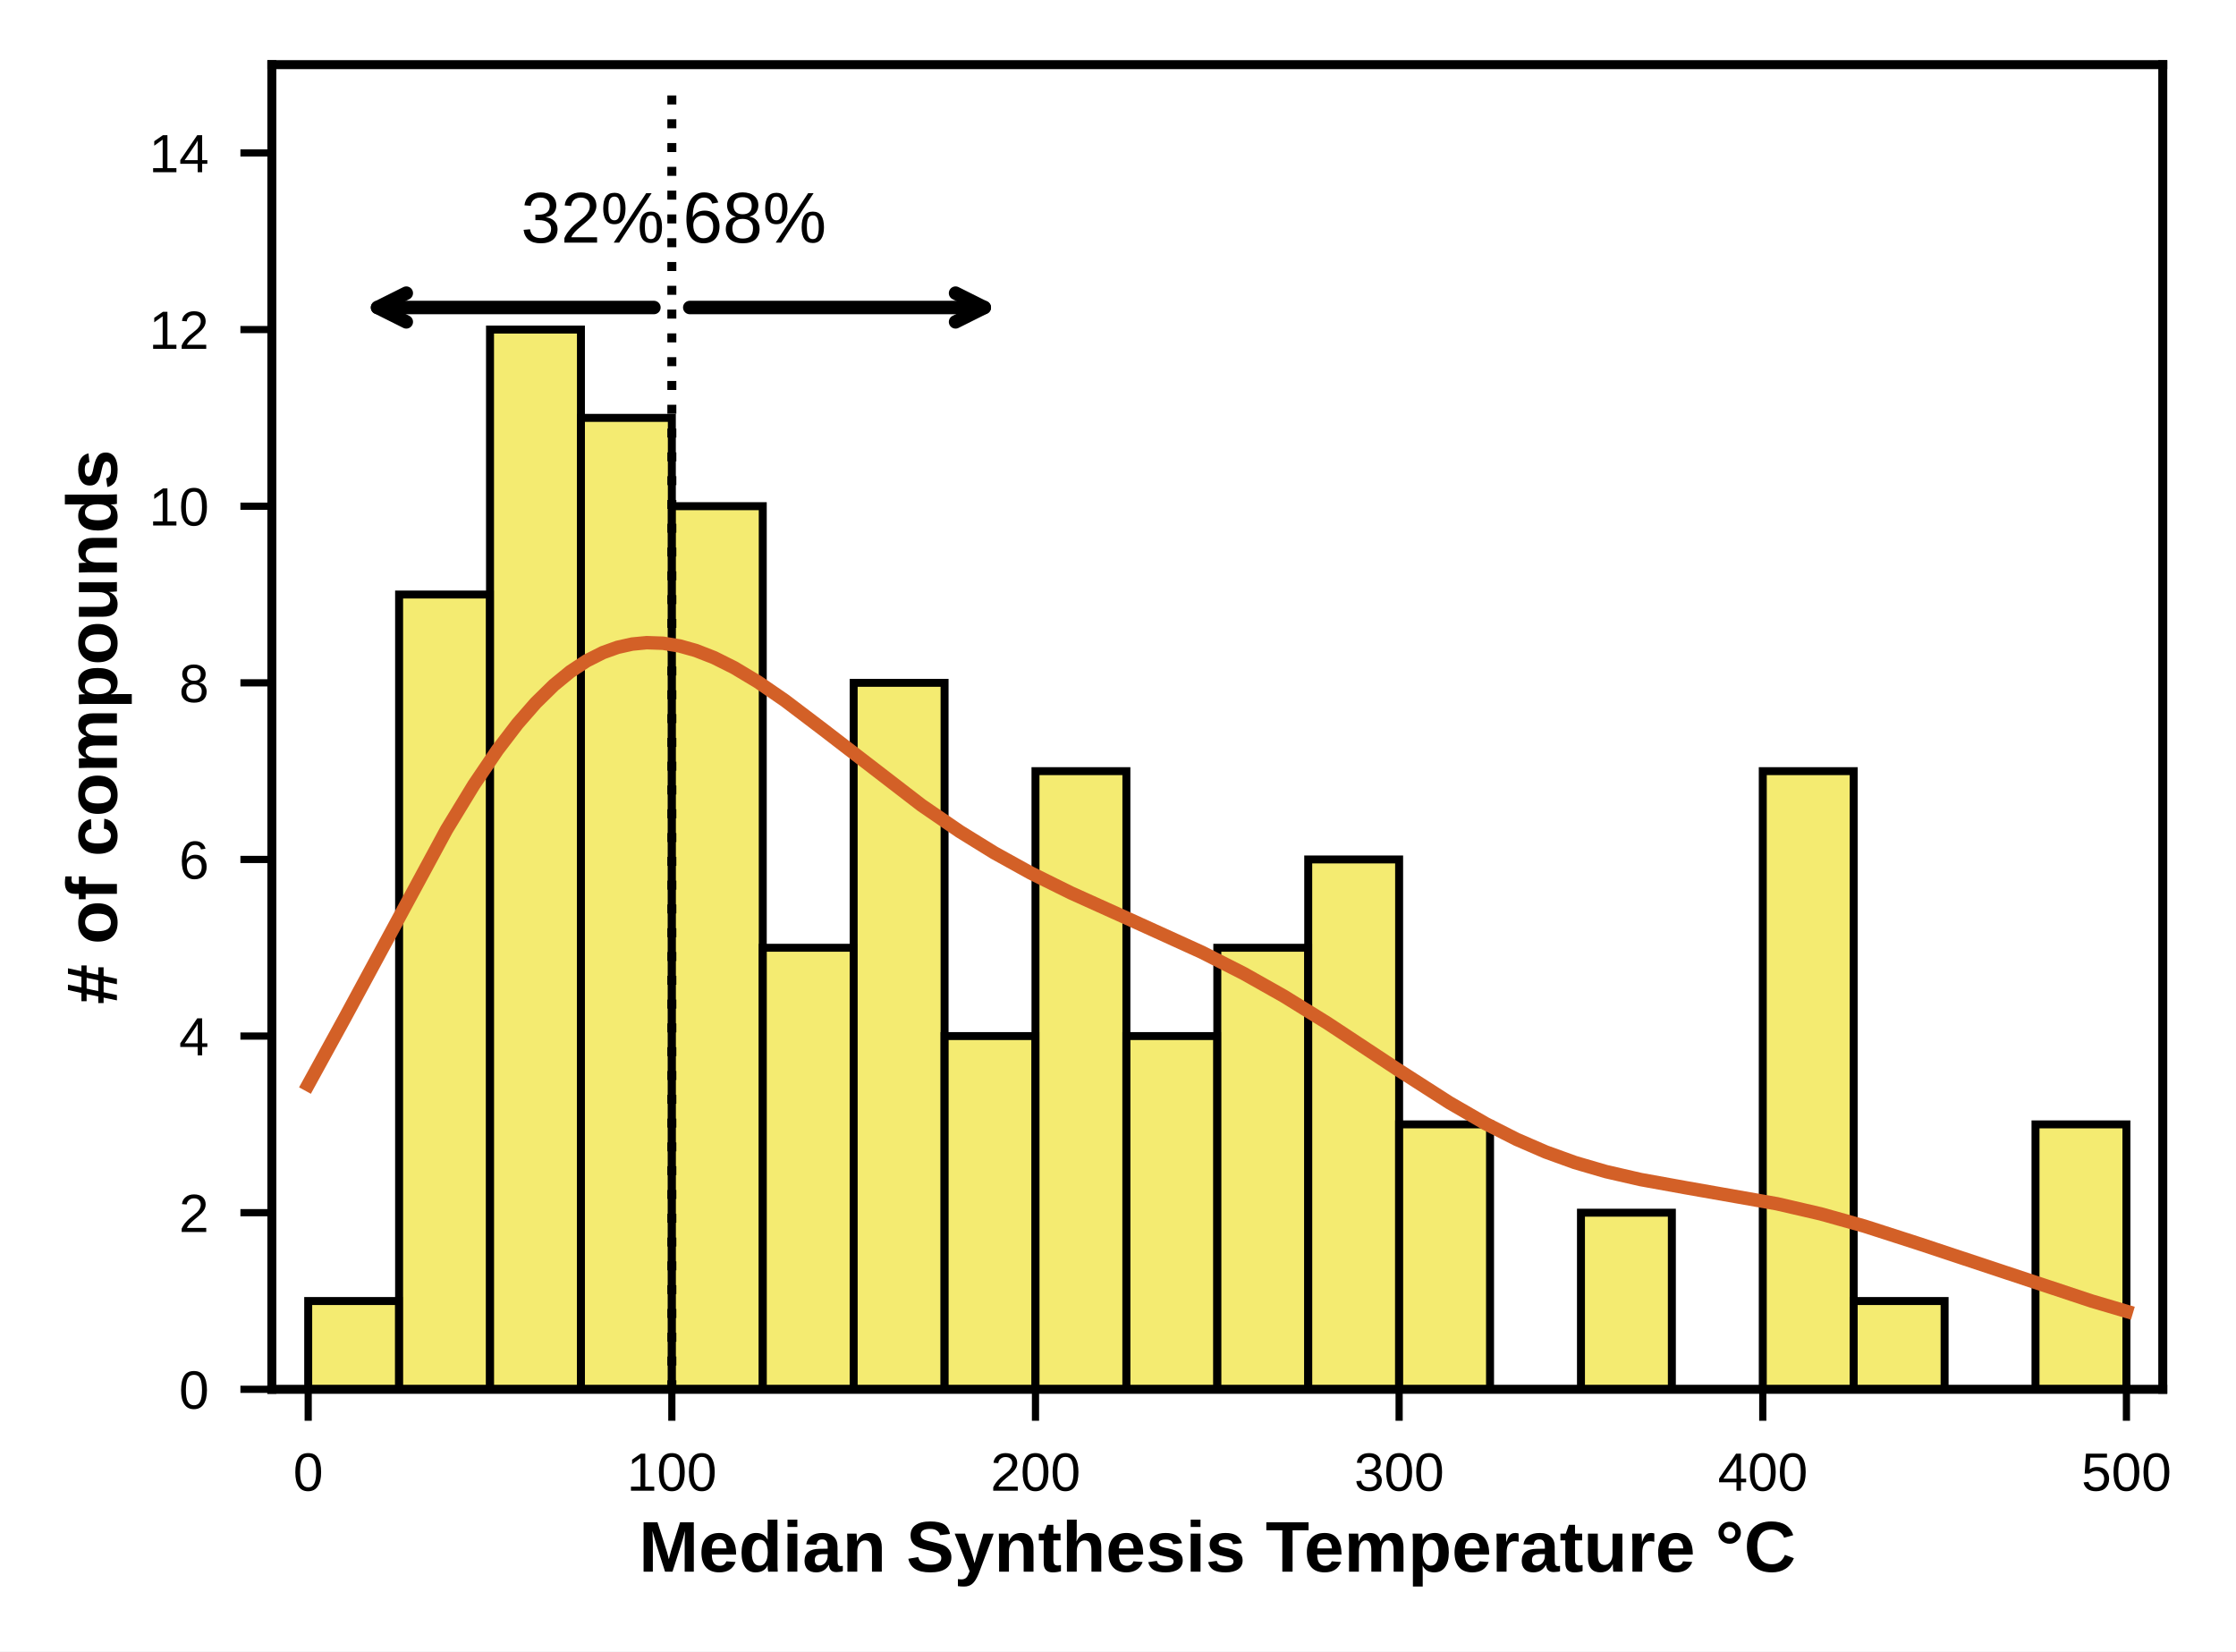
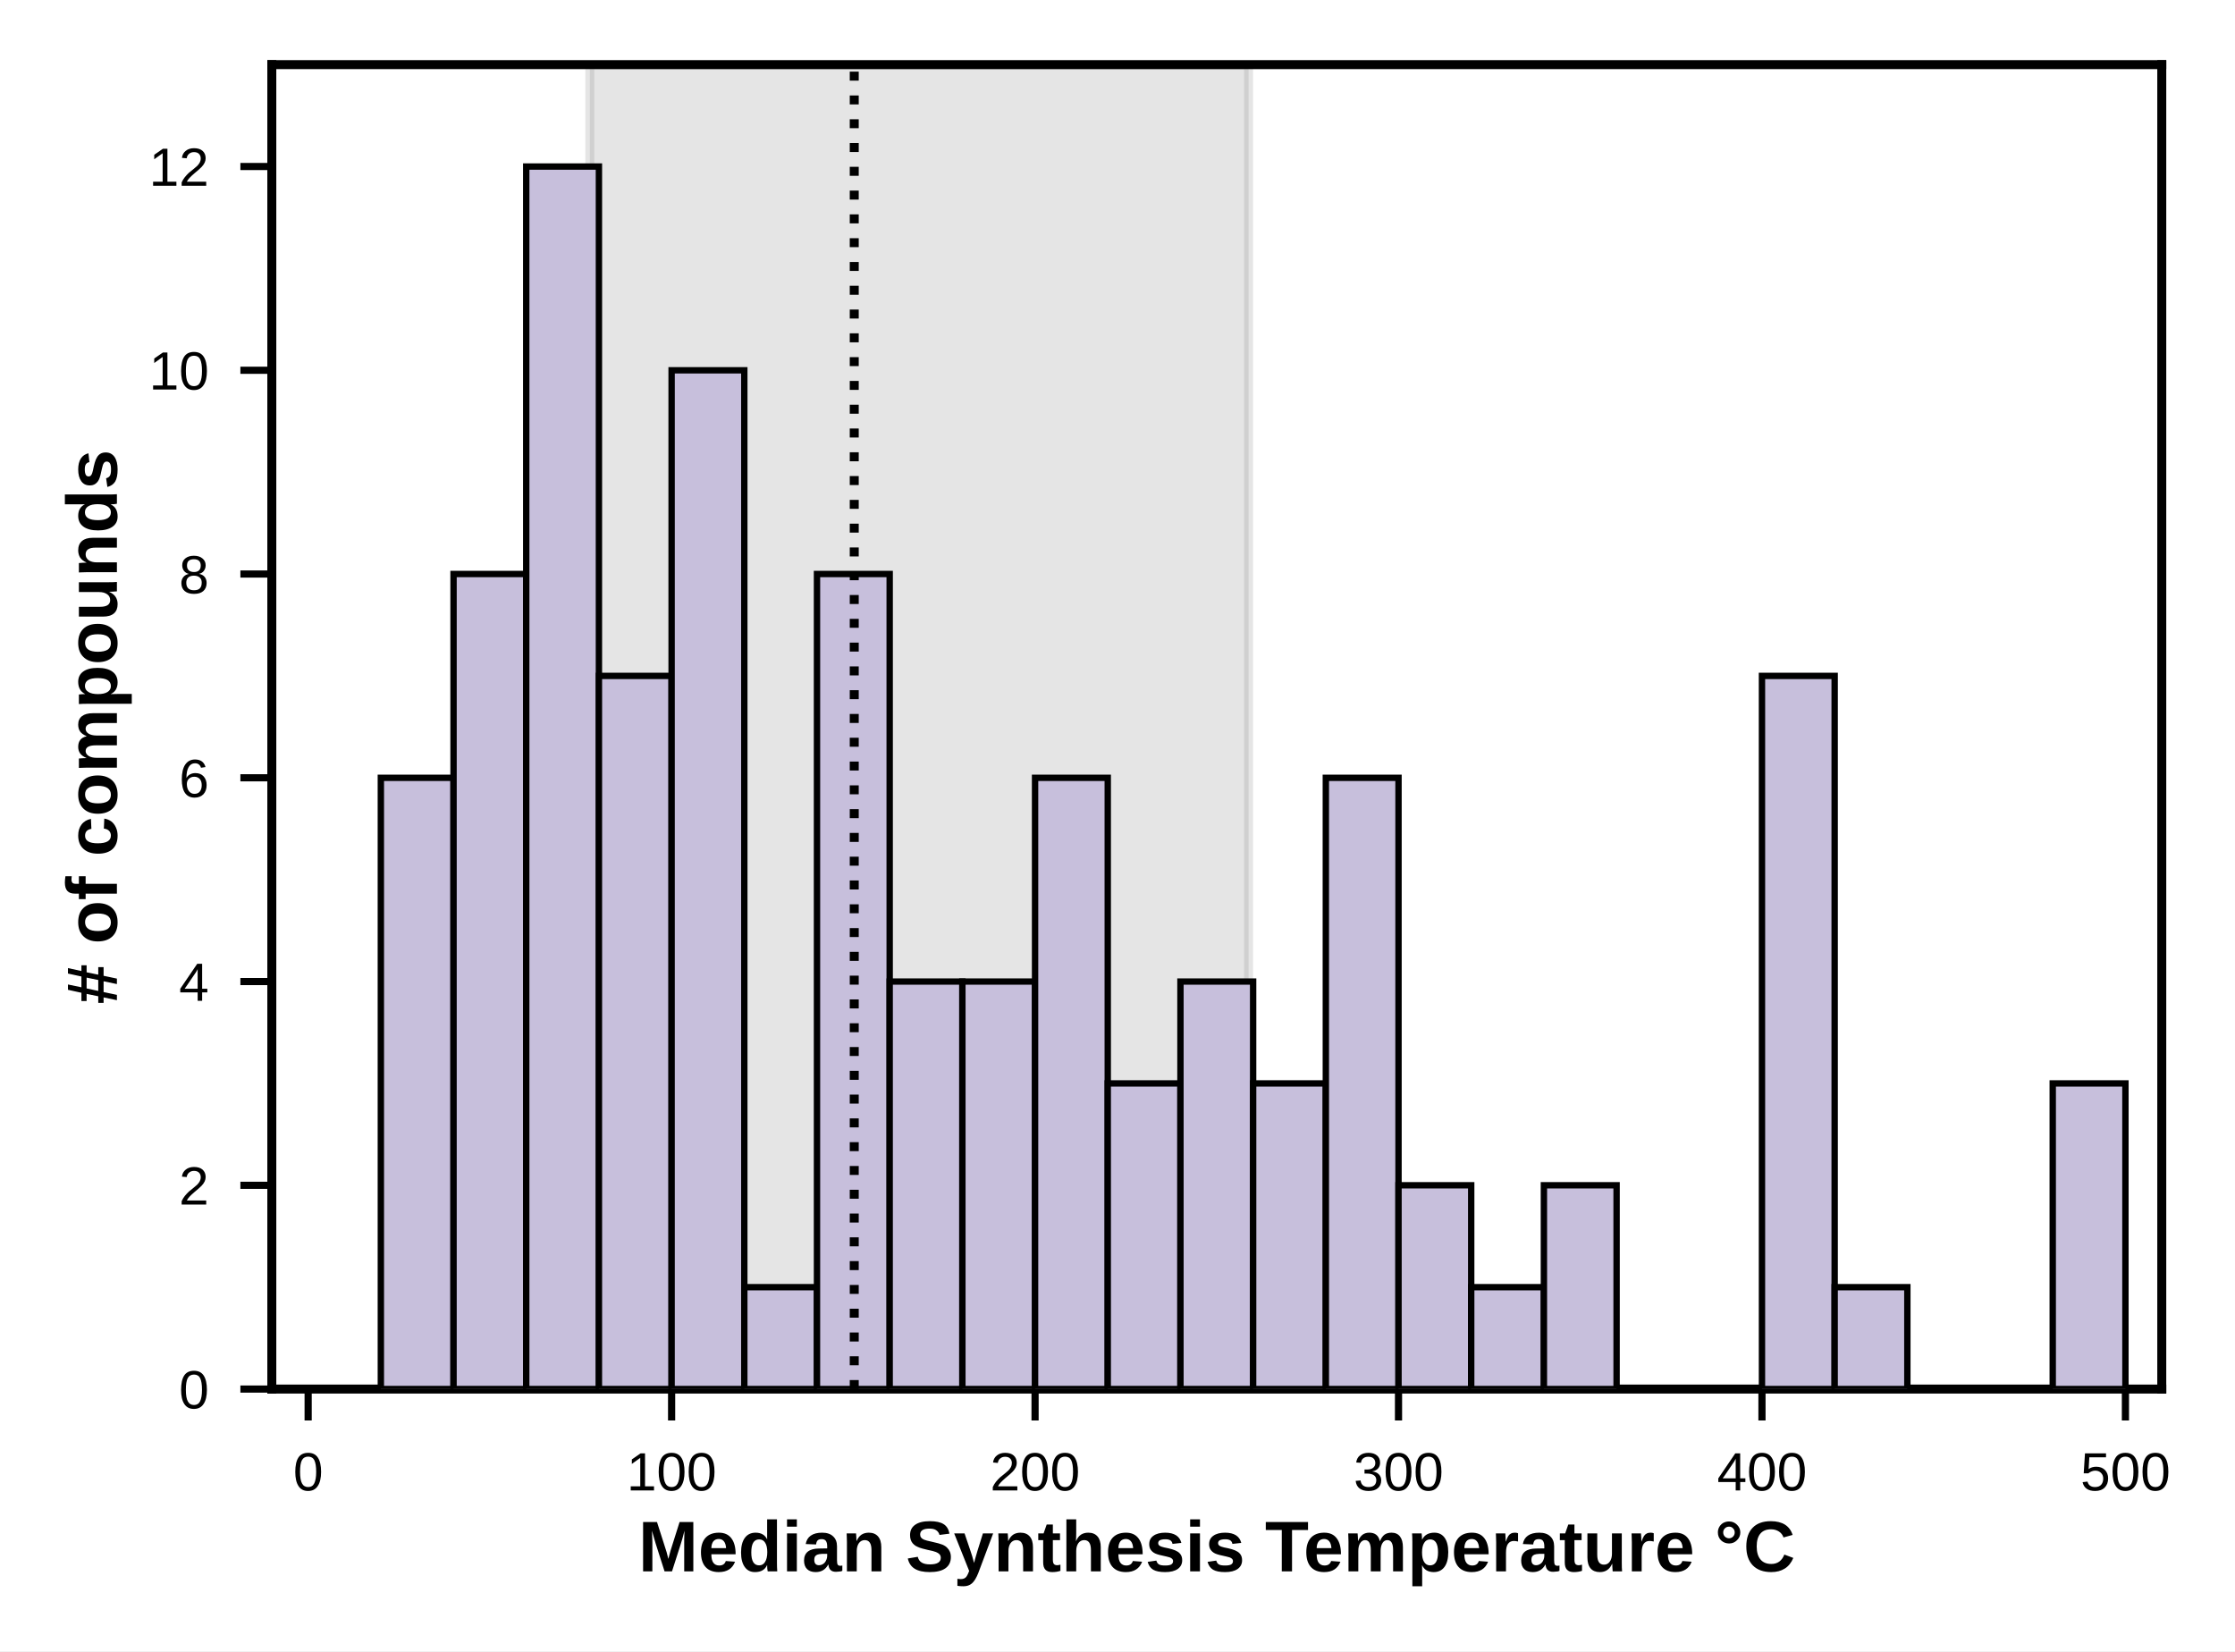
- <svg xmlns="http://www.w3.org/2000/svg" xmlns:xlink="http://www.w3.org/1999/xlink" width="249.036pt" height="183.927pt" viewBox="0 0 249.036 183.927" version="1.1">
+ <svg xmlns="http://www.w3.org/2000/svg" xmlns:xlink="http://www.w3.org/1999/xlink" width="248.948pt" height="183.927pt" viewBox="0 0 248.948 183.927" version="1.1">
  <defs>
    <style type="text/css">*{stroke-linejoin: round; stroke-linecap: butt}</style>
  </defs>
  <g id="figure_1">
    <g id="patch_1">
-       <path d="M 0 183.927  L 249.036 183.927  L 249.036 0  L 0 0  z " style="fill: #ffffff" />
+       <path d="M 0 183.927  L 248.948 183.927  L 248.948 0  L 0 0  z " style="fill: #ffffff" />
    </g>
    <g id="axes_1">
      <g id="patch_2">
-         <path d="M 30.276 154.732  L 240.881 154.732  L 240.881 7.2  L 30.276 7.2  z " style="fill: #ffffff" />
-       </g>
-       <g id="patch_3">
-         <path d="M 34.326 154.732  L 44.451 154.732  L 44.451 144.897  L 34.326 144.897  z " clip-path="url(#p47fe54662e)" style="fill: #f0e442; fill-opacity: 0.75; stroke: #000000; stroke-width: 0.888; stroke-linejoin: miter" />
-       </g>
-       <g id="patch_4">
-         <path d="M 44.451 154.732  L 54.576 154.732  L 54.576 66.213  L 44.451 66.213  z " clip-path="url(#p47fe54662e)" style="fill: #f0e442; fill-opacity: 0.75; stroke: #000000; stroke-width: 0.888; stroke-linejoin: miter" />
-       </g>
-       <g id="patch_5">
-         <path d="M 54.576 154.732  L 64.702 154.732  L 64.702 36.706  L 54.576 36.706  z " clip-path="url(#p47fe54662e)" style="fill: #f0e442; fill-opacity: 0.75; stroke: #000000; stroke-width: 0.888; stroke-linejoin: miter" />
-       </g>
-       <g id="patch_6">
-         <path d="M 64.702 154.732  L 74.827 154.732  L 74.827 46.542  L 64.702 46.542  z " clip-path="url(#p47fe54662e)" style="fill: #f0e442; fill-opacity: 0.75; stroke: #000000; stroke-width: 0.888; stroke-linejoin: miter" />
-       </g>
-       <g id="patch_7">
-         <path d="M 74.827 154.732  L 84.952 154.732  L 84.952 56.377  L 74.827 56.377  z " clip-path="url(#p47fe54662e)" style="fill: #f0e442; fill-opacity: 0.75; stroke: #000000; stroke-width: 0.888; stroke-linejoin: miter" />
-       </g>
-       <g id="patch_8">
-         <path d="M 84.952 154.732  L 95.077 154.732  L 95.077 105.555  L 84.952 105.555  z " clip-path="url(#p47fe54662e)" style="fill: #f0e442; fill-opacity: 0.75; stroke: #000000; stroke-width: 0.888; stroke-linejoin: miter" />
-       </g>
-       <g id="patch_9">
-         <path d="M 95.077 154.732  L 105.203 154.732  L 105.203 76.049  L 95.077 76.049  z " clip-path="url(#p47fe54662e)" style="fill: #f0e442; fill-opacity: 0.75; stroke: #000000; stroke-width: 0.888; stroke-linejoin: miter" />
-       </g>
-       <g id="patch_10">
-         <path d="M 105.203 154.732  L 115.328 154.732  L 115.328 115.391  L 105.203 115.391  z " clip-path="url(#p47fe54662e)" style="fill: #f0e442; fill-opacity: 0.75; stroke: #000000; stroke-width: 0.888; stroke-linejoin: miter" />
-       </g>
-       <g id="patch_11">
-         <path d="M 115.328 154.732  L 125.453 154.732  L 125.453 85.884  L 115.328 85.884  z " clip-path="url(#p47fe54662e)" style="fill: #f0e442; fill-opacity: 0.75; stroke: #000000; stroke-width: 0.888; stroke-linejoin: miter" />
-       </g>
-       <g id="patch_12">
-         <path d="M 125.453 154.732  L 135.579 154.732  L 135.579 115.391  L 125.453 115.391  z " clip-path="url(#p47fe54662e)" style="fill: #f0e442; fill-opacity: 0.75; stroke: #000000; stroke-width: 0.888; stroke-linejoin: miter" />
-       </g>
-       <g id="patch_13">
-         <path d="M 135.579 154.732  L 145.704 154.732  L 145.704 105.555  L 135.579 105.555  z " clip-path="url(#p47fe54662e)" style="fill: #f0e442; fill-opacity: 0.75; stroke: #000000; stroke-width: 0.888; stroke-linejoin: miter" />
-       </g>
-       <g id="patch_14">
-         <path d="M 145.704 154.732  L 155.829 154.732  L 155.829 95.719  L 145.704 95.719  z " clip-path="url(#p47fe54662e)" style="fill: #f0e442; fill-opacity: 0.75; stroke: #000000; stroke-width: 0.888; stroke-linejoin: miter" />
-       </g>
-       <g id="patch_15">
-         <path d="M 155.829 154.732  L 165.954 154.732  L 165.954 125.226  L 155.829 125.226  z " clip-path="url(#p47fe54662e)" style="fill: #f0e442; fill-opacity: 0.75; stroke: #000000; stroke-width: 0.888; stroke-linejoin: miter" />
-       </g>
-       <g id="patch_16">
-         <path d="M 165.954 154.732  L 176.08 154.732  L 176.08 154.732  L 165.954 154.732  z " clip-path="url(#p47fe54662e)" style="fill: #f0e442; fill-opacity: 0.75; stroke: #000000; stroke-width: 0.888; stroke-linejoin: miter" />
-       </g>
-       <g id="patch_17">
-         <path d="M 176.08 154.732  L 186.205 154.732  L 186.205 135.061  L 176.08 135.061  z " clip-path="url(#p47fe54662e)" style="fill: #f0e442; fill-opacity: 0.75; stroke: #000000; stroke-width: 0.888; stroke-linejoin: miter" />
-       </g>
-       <g id="patch_18">
-         <path d="M 186.205 154.732  L 196.33 154.732  L 196.33 154.732  L 186.205 154.732  z " clip-path="url(#p47fe54662e)" style="fill: #f0e442; fill-opacity: 0.75; stroke: #000000; stroke-width: 0.888; stroke-linejoin: miter" />
-       </g>
-       <g id="patch_19">
-         <path d="M 196.33 154.732  L 206.455 154.732  L 206.455 85.884  L 196.33 85.884  z " clip-path="url(#p47fe54662e)" style="fill: #f0e442; fill-opacity: 0.75; stroke: #000000; stroke-width: 0.888; stroke-linejoin: miter" />
-       </g>
-       <g id="patch_20">
-         <path d="M 206.455 154.732  L 216.581 154.732  L 216.581 144.897  L 206.455 144.897  z " clip-path="url(#p47fe54662e)" style="fill: #f0e442; fill-opacity: 0.75; stroke: #000000; stroke-width: 0.888; stroke-linejoin: miter" />
-       </g>
-       <g id="patch_21">
-         <path d="M 216.581 154.732  L 226.706 154.732  L 226.706 154.732  L 216.581 154.732  z " clip-path="url(#p47fe54662e)" style="fill: #f0e442; fill-opacity: 0.75; stroke: #000000; stroke-width: 0.888; stroke-linejoin: miter" />
-       </g>
-       <g id="patch_22">
-         <path d="M 226.706 154.732  L 236.831 154.732  L 236.831 125.226  L 226.706 125.226  z " clip-path="url(#p47fe54662e)" style="fill: #f0e442; fill-opacity: 0.75; stroke: #000000; stroke-width: 0.888; stroke-linejoin: miter" />
+         <path d="M 30.276 154.732  L 240.791 154.732  L 240.791 7.2  L 30.276 7.2  z " style="fill: #ffffff" />
+       </g>
+       <g id="FillBetweenPolyCollection_1">
+         <defs>
+           <path id="m14c16634f9" d="M 65.699 -176.727  L 65.699 -29.195  L 139.076 -29.195  L 139.076 -176.727  L 139.076 -176.727  L 65.699 -176.727  z " style="stroke: #808080; stroke-opacity: 0.2" />
+         </defs>
+         <g clip-path="url(#p22cf4ad3b5)">
+           <use xlink:href="#m14c16634f9" x="0" y="183.927" style="fill: #808080; fill-opacity: 0.2; stroke: #808080; stroke-opacity: 0.2" />
+         </g>
      </g>
      <g id="matplotlib.axis_1">
        <g id="xtick_1">
          <g id="line2d_1">
            <defs>
-               <path id="ma34207f144" d="M 0 0  L 0 3.5  " style="stroke: #000000; stroke-width: 0.8" />
+               <path id="m875405662c" d="M 0 0  L 0 3.5  " style="stroke: #000000; stroke-width: 0.8" />
            </defs>
            <g>
-               <use xlink:href="#ma34207f144" x="34.326" y="154.732" style="stroke: #000000; stroke-width: 0.8" />
+               <use xlink:href="#m875405662c" x="34.324" y="154.732" style="stroke: #000000; stroke-width: 0.8" />
            </g>
          </g>
          <g id="text_1">
-             <text style="font: 6px 'Arial', sans-serif; text-anchor: middle" x="34.326" y="166.027" transform="rotate(-0 34.32574 166.0272)">0</text>
+             <text style="font-size: 6px; font-family: 'Arial', sans-serif; text-anchor: middle" x="34.324" y="166.027" transform="rotate(-0 34.324 166.0272)">0</text>
          </g>
        </g>
        <g id="xtick_2">
          <g id="line2d_2">
            <g>
-               <use xlink:href="#ma34207f144" x="74.827" y="154.732" style="stroke: #000000; stroke-width: 0.8" />
+               <use xlink:href="#m875405662c" x="74.808" y="154.732" style="stroke: #000000; stroke-width: 0.8" />
            </g>
          </g>
          <g id="text_2">
-             <text style="font: 6px 'Arial', sans-serif; text-anchor: middle" x="74.827" y="166.027" transform="rotate(-0 74.82685 166.0272)">100</text>
+             <text style="font-size: 6px; font-family: 'Arial', sans-serif; text-anchor: middle" x="74.808" y="166.027" transform="rotate(-0 74.80781 166.0272)">100</text>
          </g>
        </g>
        <g id="xtick_3">
          <g id="line2d_3">
            <g>
-               <use xlink:href="#ma34207f144" x="115.328" y="154.732" style="stroke: #000000; stroke-width: 0.8" />
+               <use xlink:href="#m875405662c" x="115.292" y="154.732" style="stroke: #000000; stroke-width: 0.8" />
            </g>
          </g>
          <g id="text_3">
-             <text style="font: 6px 'Arial', sans-serif; text-anchor: middle" x="115.328" y="166.027" transform="rotate(-0 115.328 166.0272)">200</text>
+             <text style="font-size: 6px; font-family: 'Arial', sans-serif; text-anchor: middle" x="115.292" y="166.027" transform="rotate(-0 115.2916 166.0272)">200</text>
          </g>
        </g>
        <g id="xtick_4">
          <g id="line2d_4">
            <g>
-               <use xlink:href="#ma34207f144" x="155.829" y="154.732" style="stroke: #000000; stroke-width: 0.8" />
+               <use xlink:href="#m875405662c" x="155.775" y="154.732" style="stroke: #000000; stroke-width: 0.8" />
            </g>
          </g>
          <g id="text_4">
-             <text style="font: 6px 'Arial', sans-serif; text-anchor: middle" x="155.829" y="166.027" transform="rotate(-0 155.8291 166.0272)">300</text>
+             <text style="font-size: 6px; font-family: 'Arial', sans-serif; text-anchor: middle" x="155.775" y="166.027" transform="rotate(-0 155.7754 166.0272)">300</text>
          </g>
        </g>
        <g id="xtick_5">
          <g id="line2d_5">
            <g>
-               <use xlink:href="#ma34207f144" x="196.33" y="154.732" style="stroke: #000000; stroke-width: 0.8" />
+               <use xlink:href="#m875405662c" x="196.259" y="154.732" style="stroke: #000000; stroke-width: 0.8" />
            </g>
          </g>
          <g id="text_5">
-             <text style="font: 6px 'Arial', sans-serif; text-anchor: middle" x="196.33" y="166.027" transform="rotate(-0 196.3302 166.0272)">400</text>
+             <text style="font-size: 6px; font-family: 'Arial', sans-serif; text-anchor: middle" x="196.259" y="166.027" transform="rotate(-0 196.2592 166.0272)">400</text>
          </g>
        </g>
        <g id="xtick_6">
          <g id="line2d_6">
            <g>
-               <use xlink:href="#ma34207f144" x="236.831" y="154.732" style="stroke: #000000; stroke-width: 0.8" />
+               <use xlink:href="#m875405662c" x="236.743" y="154.732" style="stroke: #000000; stroke-width: 0.8" />
            </g>
          </g>
          <g id="text_6">
-             <text style="font: 6px 'Arial', sans-serif; text-anchor: middle" x="236.831" y="166.027" transform="rotate(-0 236.8313 166.0272)">500</text>
+             <text style="font-size: 6px; font-family: 'Arial', sans-serif; text-anchor: middle" x="236.743" y="166.027" transform="rotate(-0 236.743 166.0272)">500</text>
          </g>
        </g>
        <g id="text_7">
-           <text style="font: 700 8px 'Arial', sans-serif; text-anchor: middle" x="135.579" y="175.043" transform="rotate(-0 135.5785 175.0434)">Median Synthesis Temperature °C</text>
+           <text style="font-weight: 700; font-size: 8px; font-family: 'Arial', sans-serif; text-anchor: middle" x="135.534" y="175.043" transform="rotate(-0 135.5335 175.0434)">Median Synthesis Temperature °C</text>
        </g>
      </g>
      <g id="matplotlib.axis_2">
        <g id="ytick_1">
          <g id="line2d_7">
            <defs>
-               <path id="m60b0cf57c7" d="M 0 0  L -3.5 0  " style="stroke: #000000; stroke-width: 0.8" />
+               <path id="mbaed63ff00" d="M 0 0  L -3.5 0  " style="stroke: #000000; stroke-width: 0.8" />
            </defs>
            <g>
-               <use xlink:href="#m60b0cf57c7" x="30.276" y="154.732" style="stroke: #000000; stroke-width: 0.8" />
+               <use xlink:href="#mbaed63ff00" x="30.276" y="154.732" style="stroke: #000000; stroke-width: 0.8" />
            </g>
          </g>
          <g id="text_8">
-             <text style="font: 6px 'Arial', sans-serif; text-anchor: end" x="23.276" y="156.88" transform="rotate(-0 23.27563 156.8798)">0</text>
+             <text style="font-size: 6px; font-family: 'Arial', sans-serif; text-anchor: end" x="23.276" y="156.88" transform="rotate(-0 23.27563 156.8798)">0</text>
          </g>
        </g>
        <g id="ytick_2">
          <g id="line2d_8">
            <g>
-               <use xlink:href="#m60b0cf57c7" x="30.276" y="135.061" style="stroke: #000000; stroke-width: 0.8" />
+               <use xlink:href="#mbaed63ff00" x="30.276" y="132.035" style="stroke: #000000; stroke-width: 0.8" />
            </g>
          </g>
          <g id="text_9">
-             <text style="font: 6px 'Arial', sans-serif; text-anchor: end" x="23.276" y="137.209" transform="rotate(-0 23.27563 137.2088)">2</text>
+             <text style="font-size: 6px; font-family: 'Arial', sans-serif; text-anchor: end" x="23.276" y="134.183" transform="rotate(-0 23.27563 134.1825)">2</text>
          </g>
        </g>
        <g id="ytick_3">
          <g id="line2d_9">
            <g>
-               <use xlink:href="#m60b0cf57c7" x="30.276" y="115.391" style="stroke: #000000; stroke-width: 0.8" />
+               <use xlink:href="#mbaed63ff00" x="30.276" y="109.338" style="stroke: #000000; stroke-width: 0.8" />
            </g>
          </g>
          <g id="text_10">
-             <text style="font: 6px 'Arial', sans-serif; text-anchor: end" x="23.276" y="117.538" transform="rotate(-0 23.27563 117.5378)">4</text>
+             <text style="font-size: 6px; font-family: 'Arial', sans-serif; text-anchor: end" x="23.276" y="111.485" transform="rotate(-0 23.27563 111.4852)">4</text>
          </g>
        </g>
        <g id="ytick_4">
          <g id="line2d_10">
            <g>
-               <use xlink:href="#m60b0cf57c7" x="30.276" y="95.719" style="stroke: #000000; stroke-width: 0.8" />
+               <use xlink:href="#mbaed63ff00" x="30.276" y="86.641" style="stroke: #000000; stroke-width: 0.8" />
            </g>
          </g>
          <g id="text_11">
-             <text style="font: 6px 'Arial', sans-serif; text-anchor: end" x="23.276" y="97.867" transform="rotate(-0 23.27563 97.86684)">6</text>
+             <text style="font-size: 6px; font-family: 'Arial', sans-serif; text-anchor: end" x="23.276" y="88.788" transform="rotate(-0 23.27563 88.78792)">6</text>
          </g>
        </g>
        <g id="ytick_5">
          <g id="line2d_11">
            <g>
-               <use xlink:href="#m60b0cf57c7" x="30.276" y="76.049" style="stroke: #000000; stroke-width: 0.8" />
+               <use xlink:href="#mbaed63ff00" x="30.276" y="63.943" style="stroke: #000000; stroke-width: 0.8" />
            </g>
          </g>
          <g id="text_12">
-             <text style="font: 6px 'Arial', sans-serif; text-anchor: end" x="23.276" y="78.196" transform="rotate(-0 23.27563 78.19584)">8</text>
+             <text style="font-size: 6px; font-family: 'Arial', sans-serif; text-anchor: end" x="23.276" y="66.091" transform="rotate(-0 23.27563 66.09061)">8</text>
          </g>
        </g>
        <g id="ytick_6">
          <g id="line2d_12">
            <g>
-               <use xlink:href="#m60b0cf57c7" x="30.276" y="56.377" style="stroke: #000000; stroke-width: 0.8" />
+               <use xlink:href="#mbaed63ff00" x="30.276" y="41.246" style="stroke: #000000; stroke-width: 0.8" />
            </g>
          </g>
          <g id="text_13">
-             <text style="font: 6px 'Arial', sans-serif; text-anchor: end" x="23.276" y="58.525" transform="rotate(-0 23.27563 58.52484)">10</text>
+             <text style="font-size: 6px; font-family: 'Arial', sans-serif; text-anchor: end" x="23.276" y="43.393" transform="rotate(-0 23.27563 43.3933)">10</text>
          </g>
        </g>
        <g id="ytick_7">
          <g id="line2d_13">
            <g>
-               <use xlink:href="#m60b0cf57c7" x="30.276" y="36.706" style="stroke: #000000; stroke-width: 0.8" />
+               <use xlink:href="#mbaed63ff00" x="30.276" y="18.549" style="stroke: #000000; stroke-width: 0.8" />
            </g>
          </g>
          <g id="text_14">
-             <text style="font: 6px 'Arial', sans-serif; text-anchor: end" x="23.276" y="38.854" transform="rotate(-0 23.27563 38.85384)">12</text>
-           </g>
-         </g>
-         <g id="ytick_8">
-           <g id="line2d_14">
-             <g>
-               <use xlink:href="#m60b0cf57c7" x="30.276" y="17.035" style="stroke: #000000; stroke-width: 0.8" />
-             </g>
-           </g>
-           <g id="text_15">
-             <text style="font: 6px 'Arial', sans-serif; text-anchor: end" x="23.276" y="19.183" transform="rotate(-0 23.27563 19.18284)">14</text>
-           </g>
-         </g>
-         <g id="text_16">
-           <text style="font: 700 8px 'Arial', sans-serif; text-anchor: middle" x="13.024" y="80.966" transform="rotate(-90 13.02375 80.96625)"># of compounds</text>
-         </g>
+             <text style="font-size: 6px; font-family: 'Arial', sans-serif; text-anchor: end" x="23.276" y="20.696" transform="rotate(-0 23.27563 20.696)">12</text>
+           </g>
+         </g>
+         <g id="text_15">
+           <text style="font-weight: 700; font-size: 8px; font-family: 'Arial', sans-serif; text-anchor: middle" x="13.024" y="80.966" transform="rotate(-90 13.02375 80.96625)"># of compounds</text>
+         </g>
+       </g>
+       <g id="patch_3">
+         <path d="M 30.276 154.732  L 30.276 7.2  " style="fill: none; stroke: #000000; stroke-linejoin: miter; stroke-linecap: square" />
+       </g>
+       <g id="patch_4">
+         <path d="M 240.791 154.732  L 240.791 7.2  " style="fill: none; stroke: #000000; stroke-linejoin: miter; stroke-linecap: square" />
+       </g>
+       <g id="patch_5">
+         <path d="M 30.276 154.732  L 240.791 154.732  " style="fill: none; stroke: #000000; stroke-linejoin: miter; stroke-linecap: square" />
+       </g>
+       <g id="patch_6">
+         <path d="M 30.276 7.2  L 240.791 7.2  " style="fill: none; stroke: #000000; stroke-linejoin: miter; stroke-linecap: square" />
+       </g>
+       <g id="patch_7">
+         <path d="M 34.324 154.732  L 42.421 154.732  L 42.421 154.732  L 34.324 154.732  z " clip-path="url(#p22cf4ad3b5)" style="fill: #c7bfdc; stroke: #000000; stroke-width: 0.71; stroke-linejoin: miter" />
+       </g>
+       <g id="patch_8">
+         <path d="M 42.421 154.732  L 50.518 154.732  L 50.518 86.641  L 42.421 86.641  z " clip-path="url(#p22cf4ad3b5)" style="fill: #c7bfdc; stroke: #000000; stroke-width: 0.71; stroke-linejoin: miter" />
+       </g>
+       <g id="patch_9">
+         <path d="M 50.518 154.732  L 58.614 154.732  L 58.614 63.943  L 50.518 63.943  z " clip-path="url(#p22cf4ad3b5)" style="fill: #c7bfdc; stroke: #000000; stroke-width: 0.71; stroke-linejoin: miter" />
+       </g>
+       <g id="patch_10">
+         <path d="M 58.614 154.732  L 66.711 154.732  L 66.711 18.549  L 58.614 18.549  z " clip-path="url(#p22cf4ad3b5)" style="fill: #c7bfdc; stroke: #000000; stroke-width: 0.71; stroke-linejoin: miter" />
+       </g>
+       <g id="patch_11">
+         <path d="M 66.711 154.732  L 74.808 154.732  L 74.808 75.292  L 66.711 75.292  z " clip-path="url(#p22cf4ad3b5)" style="fill: #c7bfdc; stroke: #000000; stroke-width: 0.71; stroke-linejoin: miter" />
+       </g>
+       <g id="patch_12">
+         <path d="M 74.808 154.732  L 82.905 154.732  L 82.905 41.246  L 74.808 41.246  z " clip-path="url(#p22cf4ad3b5)" style="fill: #c7bfdc; stroke: #000000; stroke-width: 0.71; stroke-linejoin: miter" />
+       </g>
+       <g id="patch_13">
+         <path d="M 82.905 154.732  L 91.001 154.732  L 91.001 143.384  L 82.905 143.384  z " clip-path="url(#p22cf4ad3b5)" style="fill: #c7bfdc; stroke: #000000; stroke-width: 0.71; stroke-linejoin: miter" />
+       </g>
+       <g id="patch_14">
+         <path d="M 91.001 154.732  L 99.098 154.732  L 99.098 63.943  L 91.001 63.943  z " clip-path="url(#p22cf4ad3b5)" style="fill: #c7bfdc; stroke: #000000; stroke-width: 0.71; stroke-linejoin: miter" />
+       </g>
+       <g id="patch_15">
+         <path d="M 99.098 154.732  L 107.195 154.732  L 107.195 109.338  L 99.098 109.338  z " clip-path="url(#p22cf4ad3b5)" style="fill: #c7bfdc; stroke: #000000; stroke-width: 0.71; stroke-linejoin: miter" />
+       </g>
+       <g id="patch_16">
+         <path d="M 107.195 154.732  L 115.292 154.732  L 115.292 109.338  L 107.195 109.338  z " clip-path="url(#p22cf4ad3b5)" style="fill: #c7bfdc; stroke: #000000; stroke-width: 0.71; stroke-linejoin: miter" />
+       </g>
+       <g id="patch_17">
+         <path d="M 115.292 154.732  L 123.388 154.732  L 123.388 86.641  L 115.292 86.641  z " clip-path="url(#p22cf4ad3b5)" style="fill: #c7bfdc; stroke: #000000; stroke-width: 0.71; stroke-linejoin: miter" />
+       </g>
+       <g id="patch_18">
+         <path d="M 123.388 154.732  L 131.485 154.732  L 131.485 120.687  L 123.388 120.687  z " clip-path="url(#p22cf4ad3b5)" style="fill: #c7bfdc; stroke: #000000; stroke-width: 0.71; stroke-linejoin: miter" />
+       </g>
+       <g id="patch_19">
+         <path d="M 131.485 154.732  L 139.582 154.732  L 139.582 109.338  L 131.485 109.338  z " clip-path="url(#p22cf4ad3b5)" style="fill: #c7bfdc; stroke: #000000; stroke-width: 0.71; stroke-linejoin: miter" />
+       </g>
+       <g id="patch_20">
+         <path d="M 139.582 154.732  L 147.679 154.732  L 147.679 120.687  L 139.582 120.687  z " clip-path="url(#p22cf4ad3b5)" style="fill: #c7bfdc; stroke: #000000; stroke-width: 0.71; stroke-linejoin: miter" />
+       </g>
+       <g id="patch_21">
+         <path d="M 147.679 154.732  L 155.775 154.732  L 155.775 86.641  L 147.679 86.641  z " clip-path="url(#p22cf4ad3b5)" style="fill: #c7bfdc; stroke: #000000; stroke-width: 0.71; stroke-linejoin: miter" />
+       </g>
+       <g id="patch_22">
+         <path d="M 155.775 154.732  L 163.872 154.732  L 163.872 132.035  L 155.775 132.035  z " clip-path="url(#p22cf4ad3b5)" style="fill: #c7bfdc; stroke: #000000; stroke-width: 0.71; stroke-linejoin: miter" />
+       </g>
+       <g id="patch_23">
+         <path d="M 163.872 154.732  L 171.969 154.732  L 171.969 143.384  L 163.872 143.384  z " clip-path="url(#p22cf4ad3b5)" style="fill: #c7bfdc; stroke: #000000; stroke-width: 0.71; stroke-linejoin: miter" />
+       </g>
+       <g id="patch_24">
+         <path d="M 171.969 154.732  L 180.066 154.732  L 180.066 132.035  L 171.969 132.035  z " clip-path="url(#p22cf4ad3b5)" style="fill: #c7bfdc; stroke: #000000; stroke-width: 0.71; stroke-linejoin: miter" />
+       </g>
+       <g id="patch_25">
+         <path d="M 180.066 154.732  L 188.162 154.732  L 188.162 154.732  L 180.066 154.732  z " clip-path="url(#p22cf4ad3b5)" style="fill: #c7bfdc; stroke: #000000; stroke-width: 0.71; stroke-linejoin: miter" />
+       </g>
+       <g id="patch_26">
+         <path d="M 188.162 154.732  L 196.259 154.732  L 196.259 154.732  L 188.162 154.732  z " clip-path="url(#p22cf4ad3b5)" style="fill: #c7bfdc; stroke: #000000; stroke-width: 0.71; stroke-linejoin: miter" />
+       </g>
+       <g id="patch_27">
+         <path d="M 196.259 154.732  L 204.356 154.732  L 204.356 75.292  L 196.259 75.292  z " clip-path="url(#p22cf4ad3b5)" style="fill: #c7bfdc; stroke: #000000; stroke-width: 0.71; stroke-linejoin: miter" />
+       </g>
+       <g id="patch_28">
+         <path d="M 204.356 154.732  L 212.453 154.732  L 212.453 143.384  L 204.356 143.384  z " clip-path="url(#p22cf4ad3b5)" style="fill: #c7bfdc; stroke: #000000; stroke-width: 0.71; stroke-linejoin: miter" />
+       </g>
+       <g id="patch_29">
+         <path d="M 212.453 154.732  L 220.549 154.732  L 220.549 154.732  L 212.453 154.732  z " clip-path="url(#p22cf4ad3b5)" style="fill: #c7bfdc; stroke: #000000; stroke-width: 0.71; stroke-linejoin: miter" />
+       </g>
+       <g id="patch_30">
+         <path d="M 220.549 154.732  L 228.646 154.732  L 228.646 154.732  L 220.549 154.732  z " clip-path="url(#p22cf4ad3b5)" style="fill: #c7bfdc; stroke: #000000; stroke-width: 0.71; stroke-linejoin: miter" />
+       </g>
+       <g id="patch_31">
+         <path d="M 228.646 154.732  L 236.743 154.732  L 236.743 120.687  L 228.646 120.687  z " clip-path="url(#p22cf4ad3b5)" style="fill: #c7bfdc; stroke: #000000; stroke-width: 0.71; stroke-linejoin: miter" />
      </g>
      <g id="LineCollection_1">
-         <path d="M 74.827 154.732  L 74.827 10.151  " clip-path="url(#p47fe54662e)" style="fill: none; stroke-dasharray: 1,1.65; stroke-dashoffset: 0; stroke: #000000" />
-       </g>
-       <g id="line2d_15">
-         <path d="M 34.326 120.802  L 38.38 113.415  L 49.732 92.406  L 52.772 87.416  L 55.407 83.526  L 57.637 80.608  L 59.664 78.285  L 61.691 76.296  L 63.516 74.803  L 65.34 73.597  L 67.164 72.677  L 68.786 72.096  L 70.408 71.732  L 72.029 71.577  L 73.854 71.64  L 75.678 71.938  L 77.503 72.45  L 79.53 73.244  L 81.759 74.357  L 84.395 75.937  L 87.435 78.029  L 91.692 81.258  L 102.638 89.686  L 106.895 92.605  L 110.747 94.986  L 114.801 97.23  L 119.26 99.439  L 125.544 102.275  L 133.855 106.053  L 138.518 108.422  L 142.977 110.937  L 147.842 113.949  L 155.545 119.036  L 161.424 122.807  L 165.478 125.149  L 168.924 126.895  L 172.167 128.302  L 175.411 129.475  L 178.857 130.482  L 182.708 131.366  L 187.776 132.283  L 197.911 134.066  L 202.776 135.191  L 207.641 136.554  L 213.52 138.447  L 232.98 144.907  L 236.831 146.045  L 236.831 146.045  " clip-path="url(#p47fe54662e)" style="fill: none; stroke: #d36027; stroke-width: 1.5; stroke-linecap: square" />
-       </g>
-       <g id="patch_23">
-         <path d="M 30.276 154.732  L 30.276 7.2  " style="fill: none; stroke: #000000; stroke-linejoin: miter; stroke-linecap: square" />
-       </g>
-       <g id="patch_24">
-         <path d="M 240.881 154.732  L 240.881 7.2  " style="fill: none; stroke: #000000; stroke-linejoin: miter; stroke-linecap: square" />
-       </g>
-       <g id="patch_25">
-         <path d="M 30.276 154.732  L 240.881 154.732  " style="fill: none; stroke: #000000; stroke-linejoin: miter; stroke-linecap: square" />
-       </g>
-       <g id="patch_26">
-         <path d="M 30.276 7.2  L 240.881 7.2  " style="fill: none; stroke: #000000; stroke-linejoin: miter; stroke-linecap: square" />
-       </g>
-       <g id="patch_27">
-         <path d="M 72.829 34.248  Q 56.601 34.248 42.051 34.248  " style="fill: none; stroke: #000000; stroke-width: 1.5; stroke-linecap: round" />
-         <path d="M 45.251 35.848  L 42.051 34.248  L 45.251 32.648  " style="fill: none; stroke: #000000; stroke-width: 1.5; stroke-linecap: round" />
-       </g>
-       <g id="text_17">
-         <text style="font: 8px 'Arial', sans-serif; text-anchor: end" x="74.017" y="27.019" transform="rotate(-0 74.01682 27.01853)">32%</text>
-       </g>
-       <g id="patch_28">
-         <path d="M 76.823 34.248  Q 94.063 34.248 109.626 34.248  " style="fill: none; stroke: #000000; stroke-width: 1.5; stroke-linecap: round" />
-         <path d="M 106.426 32.648  L 109.626 34.248  L 106.426 35.848  " style="fill: none; stroke: #000000; stroke-width: 1.5; stroke-linecap: round" />
-       </g>
-       <g id="text_18">
-         <text style="font: 8px 'Arial', sans-serif; text-anchor: start" x="76.042" y="27.019" transform="rotate(-0 76.04188 27.01853)">68%</text>
+         <path d="M 95.151 154.732  L 95.151 7.2  " clip-path="url(#p22cf4ad3b5)" style="fill: none; stroke-dasharray: 1,1.65; stroke-dashoffset: 0; stroke: #000000" />
      </g>
    </g>
  </g>
  <defs>
-     <clipPath id="p47fe54662e">
-       <rect x="30.276" y="7.2" width="210.606" height="147.532" />
+     <clipPath id="p22cf4ad3b5">
+       <rect x="30.276" y="7.2" width="210.516" height="147.532" />
    </clipPath>
  </defs>
</svg>
